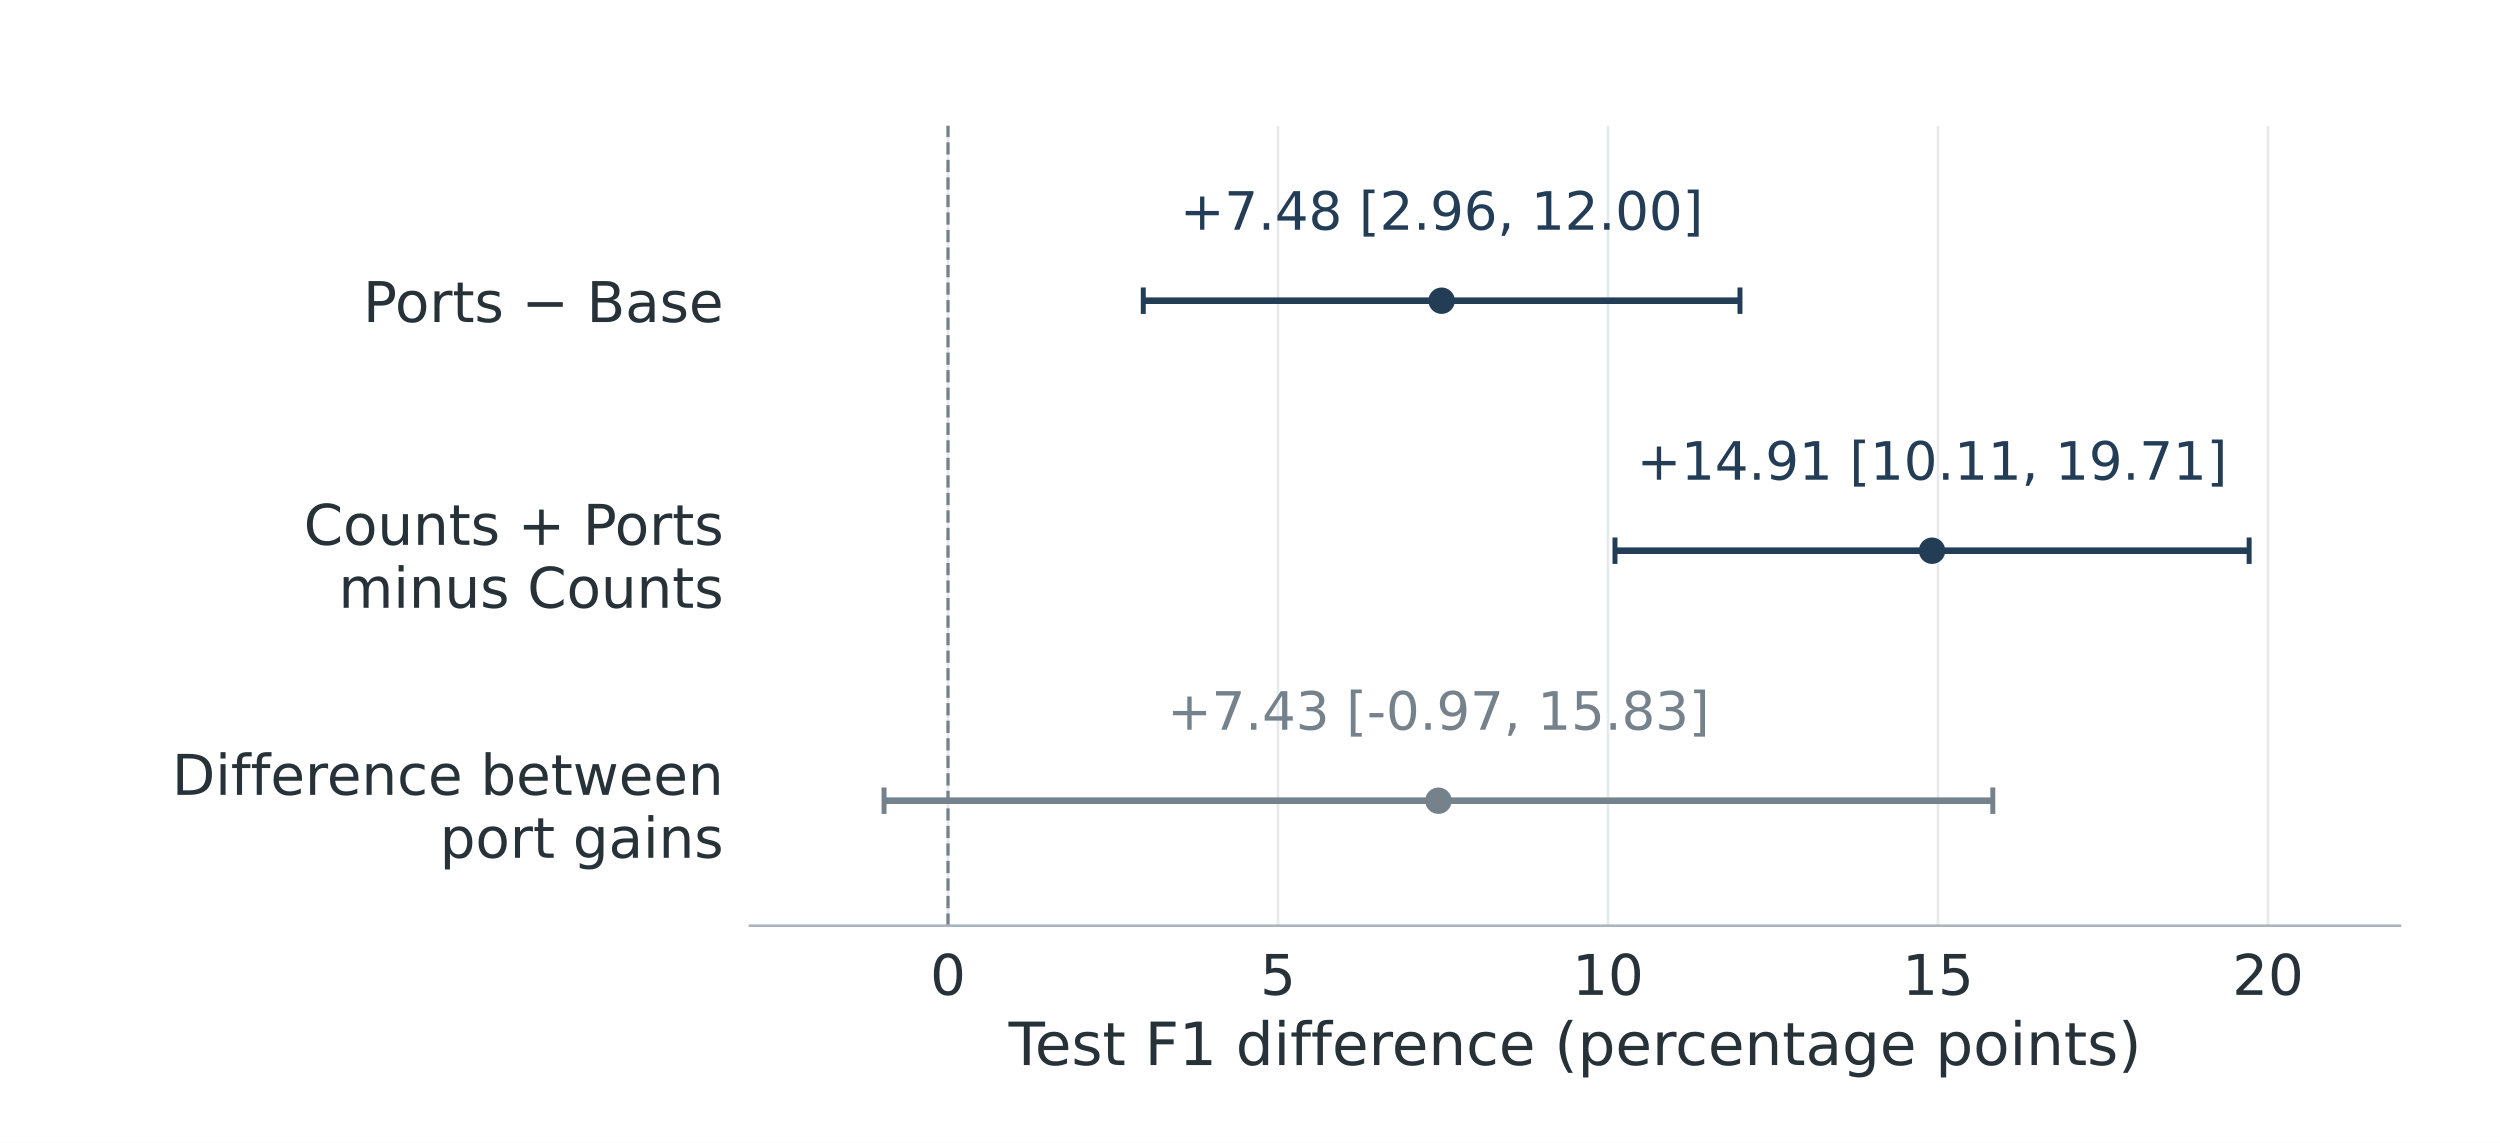
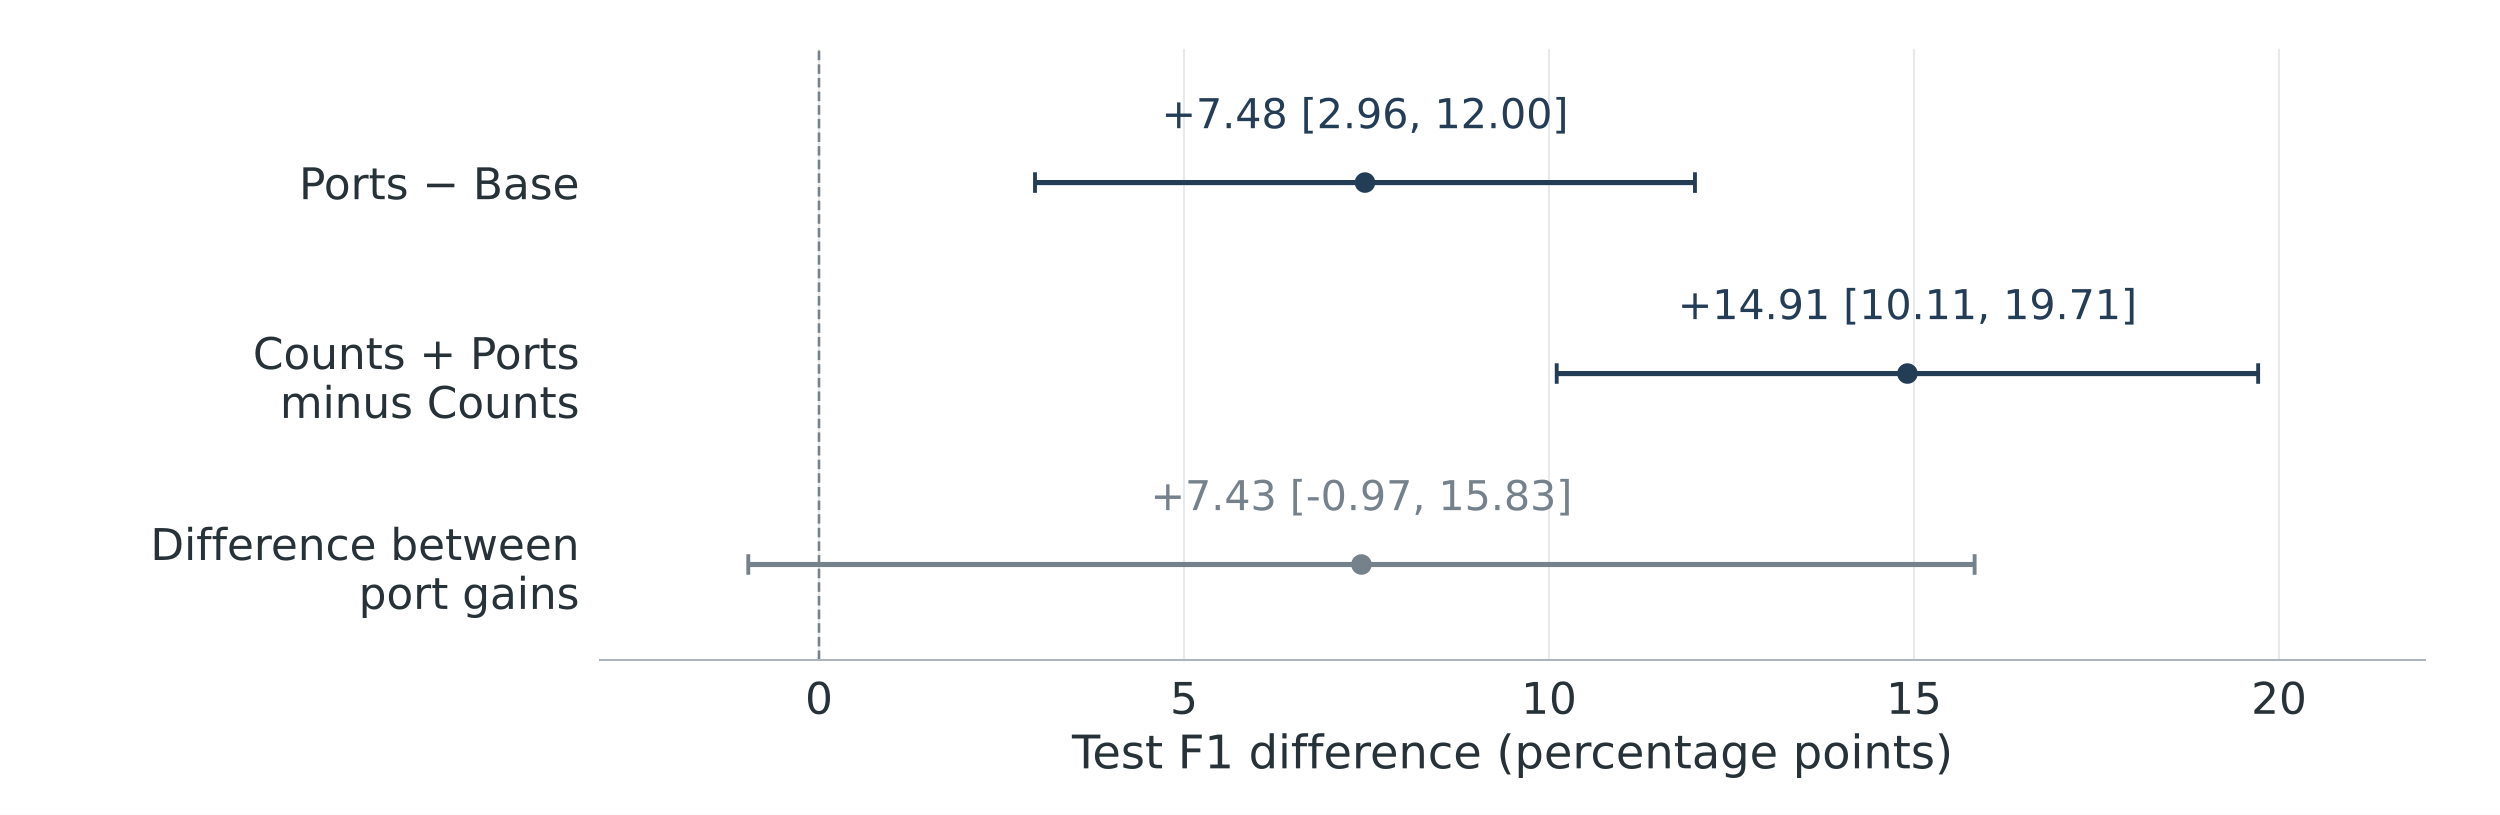
- <svg xmlns="http://www.w3.org/2000/svg" xmlns:xlink="http://www.w3.org/1999/xlink" width="756pt" height="345.6pt" viewBox="0 0 756 345.6" version="1.1">
+ <svg xmlns="http://www.w3.org/2000/svg" xmlns:xlink="http://www.w3.org/1999/xlink" width="972pt" height="316.8pt" viewBox="0 0 972 316.8" version="1.1">
  <defs>
    <style type="text/css">*{stroke-linejoin: round; stroke-linecap: butt}</style>
  </defs>
  <g id="figure_1">
    <g id="patch_1">
-       <path d="M 0 345.6  L 756 345.6  L 756 0  L 0 0  z " style="fill: #ffffff" />
+       <path d="M 0 316.8  L 972 316.8  L 972 0  L 0 0  z " style="fill: #ffffff" />
    </g>
    <g id="axes_1">
      <g id="patch_2">
-         <path d="M 226.8 279.936  L 725.76 279.936  L 725.76 38.016  L 226.8 38.016  z " style="fill: #ffffff" />
+         <path d="M 233.28 256.608  L 942.84 256.608  L 942.84 19.008  L 233.28 19.008  z " style="fill: #ffffff" />
      </g>
      <g id="matplotlib.axis_1">
        <g id="xtick_1">
          <g id="line2d_1">
-             <path d="M 286.675 279.936  L 286.675 38.016  " clip-path="url(#pfc67ba1e51)" style="fill: none; stroke: #e6eaed; stroke-width: 0.8; stroke-linecap: square" />
+             <path d="M 318.427 256.608  L 318.427 19.008  " clip-path="url(#pce8051b686)" style="fill: none; stroke: #e6eaed; stroke-width: 0.8; stroke-linecap: square" />
          </g>
          <g id="line2d_2" />
          <g id="text_1">
-             <text style="font-size: 17px; font-family: 'DejaVu Sans'; text-anchor: middle; fill: #263238" x="286.675" y="300.853" transform="rotate(-0 286.6752 300.8533)">0</text>
+             <text style="font-size: 17px; font-family: 'DejaVu Sans'; text-anchor: middle; fill: #263238" x="318.427" y="277.525" transform="rotate(-0 318.4272 277.5253)">0</text>
          </g>
        </g>
        <g id="xtick_2">
          <g id="line2d_3">
-             <path d="M 386.467 279.936  L 386.467 38.016  " clip-path="url(#pfc67ba1e51)" style="fill: none; stroke: #e6eaed; stroke-width: 0.8; stroke-linecap: square" />
+             <path d="M 460.339 256.608  L 460.339 19.008  " clip-path="url(#pce8051b686)" style="fill: none; stroke: #e6eaed; stroke-width: 0.8; stroke-linecap: square" />
          </g>
          <g id="line2d_4" />
          <g id="text_2">
-             <text style="font-size: 17px; font-family: 'DejaVu Sans'; text-anchor: middle; fill: #263238" x="386.467" y="300.853" transform="rotate(-0 386.4672 300.8533)">5</text>
+             <text style="font-size: 17px; font-family: 'DejaVu Sans'; text-anchor: middle; fill: #263238" x="460.339" y="277.525" transform="rotate(-0 460.3392 277.5253)">5</text>
          </g>
        </g>
        <g id="xtick_3">
          <g id="line2d_5">
-             <path d="M 486.259 279.936  L 486.259 38.016  " clip-path="url(#pfc67ba1e51)" style="fill: none; stroke: #e6eaed; stroke-width: 0.8; stroke-linecap: square" />
+             <path d="M 602.251 256.608  L 602.251 19.008  " clip-path="url(#pce8051b686)" style="fill: none; stroke: #e6eaed; stroke-width: 0.8; stroke-linecap: square" />
          </g>
          <g id="line2d_6" />
          <g id="text_3">
-             <text style="font-size: 17px; font-family: 'DejaVu Sans'; text-anchor: middle; fill: #263238" x="486.259" y="300.853" transform="rotate(-0 486.2592 300.8533)">10</text>
+             <text style="font-size: 17px; font-family: 'DejaVu Sans'; text-anchor: middle; fill: #263238" x="602.251" y="277.525" transform="rotate(-0 602.2512 277.5253)">10</text>
          </g>
        </g>
        <g id="xtick_4">
          <g id="line2d_7">
-             <path d="M 586.051 279.936  L 586.051 38.016  " clip-path="url(#pfc67ba1e51)" style="fill: none; stroke: #e6eaed; stroke-width: 0.8; stroke-linecap: square" />
+             <path d="M 744.163 256.608  L 744.163 19.008  " clip-path="url(#pce8051b686)" style="fill: none; stroke: #e6eaed; stroke-width: 0.8; stroke-linecap: square" />
          </g>
          <g id="line2d_8" />
          <g id="text_4">
-             <text style="font-size: 17px; font-family: 'DejaVu Sans'; text-anchor: middle; fill: #263238" x="586.051" y="300.853" transform="rotate(-0 586.0512 300.8533)">15</text>
+             <text style="font-size: 17px; font-family: 'DejaVu Sans'; text-anchor: middle; fill: #263238" x="744.163" y="277.525" transform="rotate(-0 744.1632 277.5253)">15</text>
          </g>
        </g>
        <g id="xtick_5">
          <g id="line2d_9">
-             <path d="M 685.843 279.936  L 685.843 38.016  " clip-path="url(#pfc67ba1e51)" style="fill: none; stroke: #e6eaed; stroke-width: 0.8; stroke-linecap: square" />
+             <path d="M 886.075 256.608  L 886.075 19.008  " clip-path="url(#pce8051b686)" style="fill: none; stroke: #e6eaed; stroke-width: 0.8; stroke-linecap: square" />
          </g>
          <g id="line2d_10" />
          <g id="text_5">
-             <text style="font-size: 17px; font-family: 'DejaVu Sans'; text-anchor: middle; fill: #263238" x="685.843" y="300.853" transform="rotate(-0 685.8432 300.8533)">20</text>
+             <text style="font-size: 17px; font-family: 'DejaVu Sans'; text-anchor: middle; fill: #263238" x="886.075" y="277.525" transform="rotate(-0 886.0752 277.5253)">20</text>
          </g>
        </g>
        <g id="text_6">
-           <text style="font-size: 18px; font-family: 'DejaVu Sans'; text-anchor: middle; fill: #263238" x="476.28" y="322.066" transform="rotate(-0 476.28 322.066)">Test F1 difference (percentage points)</text>
+           <text style="font-size: 18px; font-family: 'DejaVu Sans'; text-anchor: middle; fill: #263238" x="588.06" y="298.738" transform="rotate(-0 588.06 298.738)">Test F1 difference (percentage points)</text>
        </g>
      </g>
      <g id="matplotlib.axis_2">
        <g id="ytick_1">
          <g id="line2d_11" />
          <g id="text_7">
-             <text style="font-size: 17px; font-family: 'DejaVu Sans'; text-anchor: end; fill: #263238" x="218.8" y="97.395" transform="rotate(-0 218.8 97.39467)">Ports − Base</text>
+             <text style="font-size: 17px; font-family: 'DejaVu Sans'; text-anchor: end; fill: #263238" x="225.28" y="77.442" transform="rotate(-0 225.28 77.44167)">Ports − Base</text>
          </g>
        </g>
        <g id="ytick_2">
          <g id="line2d_12" />
          <g id="text_8">
-             <text style="font-size: 17px; font-family: 'DejaVu Sans'; fill: #263238" transform="translate(91.86312 164.7683)">Counts + Ports</text>
-             <text style="font-size: 17px; font-family: 'DejaVu Sans'; fill: #263238" transform="translate(102.3713 183.8045)">minus Counts</text>
+             <text style="font-size: 17px; font-family: 'DejaVu Sans'; fill: #263238" transform="translate(98.34313 143.4653)">Counts + Ports</text>
+             <text style="font-size: 17px; font-family: 'DejaVu Sans'; fill: #263238" transform="translate(108.8512 162.5015)">minus Counts</text>
          </g>
        </g>
        <g id="ytick_3">
          <g id="line2d_13" />
          <g id="text_9">
-             <text style="font-size: 17px; font-family: 'DejaVu Sans'; fill: #263238" transform="translate(51.99281 240.3683)">Difference between</text>
-             <text style="font-size: 17px; font-family: 'DejaVu Sans'; fill: #263238" transform="translate(132.9872 259.4045)">port gains</text>
+             <text style="font-size: 17px; font-family: 'DejaVu Sans'; fill: #263238" transform="translate(58.47281 217.7153)">Difference between</text>
+             <text style="font-size: 17px; font-family: 'DejaVu Sans'; fill: #263238" transform="translate(139.4672 236.7515)">port gains</text>
          </g>
        </g>
      </g>
      <g id="line2d_14">
-         <path d="M 286.675 279.936  L 286.675 38.016  " clip-path="url(#pfc67ba1e51)" style="fill: none; stroke-dasharray: 3.7,1.6; stroke-dashoffset: 0; stroke: #75818b" />
+         <path d="M 318.427 256.608  L 318.427 19.008  " clip-path="url(#pce8051b686)" style="fill: none; stroke-dasharray: 3.7,1.6; stroke-dashoffset: 0; stroke: #75818b" />
      </g>
      <g id="patch_3">
-         <path d="M 226.8 279.936  L 725.76 279.936  " style="fill: none; stroke: #adb5bc; stroke-width: 0.8; stroke-linejoin: miter; stroke-linecap: square" />
+         <path d="M 233.28 256.608  L 942.84 256.608  " style="fill: none; stroke: #adb5bc; stroke-width: 0.8; stroke-linejoin: miter; stroke-linecap: square" />
      </g>
      <g id="LineCollection_1">
-         <path d="M 345.729 90.936  L 526.167 90.936  " clip-path="url(#pfc67ba1e51)" style="fill: none; stroke: #243d57; stroke-width: 2" />
+         <path d="M 402.407 70.983  L 659.003 70.983  " clip-path="url(#pce8051b686)" style="fill: none; stroke: #243d57; stroke-width: 2" />
      </g>
      <g id="line2d_15">
        <defs>
-           <path id="madf3f38b72" d="M 0 4  L 0 -4  " style="stroke: #243d57; stroke-width: 1.5" />
+           <path id="meb2f378003" d="M 0 4  L 0 -4  " style="stroke: #243d57; stroke-width: 1.5" />
        </defs>
-         <g clip-path="url(#pfc67ba1e51)">
-           <use xlink:href="#madf3f38b72" x="345.729" y="90.936" style="fill: #243d57; stroke: #243d57; stroke-width: 1.5" />
+         <g clip-path="url(#pce8051b686)">
+           <use xlink:href="#meb2f378003" x="402.407" y="70.983" style="fill: #243d57; stroke: #243d57; stroke-width: 1.5" />
        </g>
      </g>
      <g id="line2d_16">
-         <g clip-path="url(#pfc67ba1e51)">
-           <use xlink:href="#madf3f38b72" x="526.167" y="90.936" style="fill: #243d57; stroke: #243d57; stroke-width: 1.5" />
+         <g clip-path="url(#pce8051b686)">
+           <use xlink:href="#meb2f378003" x="659.003" y="70.983" style="fill: #243d57; stroke: #243d57; stroke-width: 1.5" />
        </g>
      </g>
      <g id="text_10">
-         <text style="font-size: 16px; font-family: 'DejaVu Sans'; text-anchor: middle; fill: #243d57" x="435.948" y="69.465" transform="rotate(-0 435.948 69.4645)">+7.48 [2.96, 12.00]</text>
+         <text style="font-size: 16px; font-family: 'DejaVu Sans'; text-anchor: middle; fill: #243d57" x="530.705" y="49.836" transform="rotate(-0 530.7047 49.8355)">+7.48 [2.96, 12.00]</text>
      </g>
      <g id="LineCollection_2">
-         <path d="M 488.369 166.536  L 680.141 166.536  " clip-path="url(#pfc67ba1e51)" style="fill: none; stroke: #243d57; stroke-width: 2" />
+         <path d="M 605.251 145.233  L 877.967 145.233  " clip-path="url(#pce8051b686)" style="fill: none; stroke: #243d57; stroke-width: 2" />
      </g>
      <g id="line2d_17">
-         <g clip-path="url(#pfc67ba1e51)">
-           <use xlink:href="#madf3f38b72" x="488.369" y="166.536" style="fill: #243d57; stroke: #243d57; stroke-width: 1.5" />
+         <g clip-path="url(#pce8051b686)">
+           <use xlink:href="#meb2f378003" x="605.251" y="145.233" style="fill: #243d57; stroke: #243d57; stroke-width: 1.5" />
        </g>
      </g>
      <g id="line2d_18">
-         <g clip-path="url(#pfc67ba1e51)">
-           <use xlink:href="#madf3f38b72" x="680.141" y="166.536" style="fill: #243d57; stroke: #243d57; stroke-width: 1.5" />
+         <g clip-path="url(#pce8051b686)">
+           <use xlink:href="#meb2f378003" x="877.967" y="145.233" style="fill: #243d57; stroke: #243d57; stroke-width: 1.5" />
        </g>
      </g>
      <g id="text_11">
-         <text style="font-size: 16px; font-family: 'DejaVu Sans'; text-anchor: middle; fill: #243d57" x="584.255" y="145.065" transform="rotate(-0 584.255 145.0645)">+14.91 [10.11, 19.71]</text>
+         <text style="font-size: 16px; font-family: 'DejaVu Sans'; text-anchor: middle; fill: #243d57" x="741.609" y="124.085" transform="rotate(-0 741.6088 124.0855)">+14.91 [10.11, 19.71]</text>
      </g>
      <g id="LineCollection_3">
-         <path d="M 267.338 242.136  L 602.626 242.136  " clip-path="url(#pfc67ba1e51)" style="fill: none; stroke: #75818b; stroke-width: 2" />
+         <path d="M 290.929 219.483  L 767.734 219.483  " clip-path="url(#pce8051b686)" style="fill: none; stroke: #75818b; stroke-width: 2" />
      </g>
      <g id="line2d_19">
        <defs>
-           <path id="m85f94690c3" d="M 0 4  L 0 -4  " style="stroke: #75818b; stroke-width: 1.5" />
+           <path id="m9c12e7629e" d="M 0 4  L 0 -4  " style="stroke: #75818b; stroke-width: 1.5" />
        </defs>
-         <g clip-path="url(#pfc67ba1e51)">
-           <use xlink:href="#m85f94690c3" x="267.338" y="242.136" style="fill: #75818b; stroke: #75818b; stroke-width: 1.5" />
+         <g clip-path="url(#pce8051b686)">
+           <use xlink:href="#m9c12e7629e" x="290.929" y="219.483" style="fill: #75818b; stroke: #75818b; stroke-width: 1.5" />
        </g>
      </g>
      <g id="line2d_20">
-         <g clip-path="url(#pfc67ba1e51)">
-           <use xlink:href="#m85f94690c3" x="602.626" y="242.136" style="fill: #75818b; stroke: #75818b; stroke-width: 1.5" />
+         <g clip-path="url(#pce8051b686)">
+           <use xlink:href="#m9c12e7629e" x="767.734" y="219.483" style="fill: #75818b; stroke: #75818b; stroke-width: 1.5" />
        </g>
      </g>
      <g id="text_12">
-         <text style="font-size: 16px; font-family: 'DejaVu Sans'; text-anchor: middle; fill: #75818b" x="434.982" y="220.665" transform="rotate(-0 434.9822 220.6645)">+7.43 [-0.97, 15.83]</text>
+         <text style="font-size: 16px; font-family: 'DejaVu Sans'; text-anchor: middle; fill: #75818b" x="529.331" y="198.335" transform="rotate(-0 529.3313 198.3355)">+7.43 [-0.97, 15.83]</text>
      </g>
      <g id="line2d_21">
        <defs>
-           <path id="mc1aad87903" d="M 0 3.5  C 0.928 3.5 1.819 3.131 2.475 2.475  C 3.131 1.819 3.5 0.928 3.5 0  C 3.5 -0.928 3.131 -1.819 2.475 -2.475  C 1.819 -3.131 0.928 -3.5 0 -3.5  C -0.928 -3.5 -1.819 -3.131 -2.475 -2.475  C -3.131 -1.819 -3.5 -0.928 -3.5 0  C -3.5 0.928 -3.131 1.819 -2.475 2.475  C -1.819 3.131 -0.928 3.5 0 3.5  z " style="stroke: #243d57" />
+           <path id="me27a4aa402" d="M 0 3.5  C 0.928 3.5 1.819 3.131 2.475 2.475  C 3.131 1.819 3.5 0.928 3.5 0  C 3.5 -0.928 3.131 -1.819 2.475 -2.475  C 1.819 -3.131 0.928 -3.5 0 -3.5  C -0.928 -3.5 -1.819 -3.131 -2.475 -2.475  C -3.131 -1.819 -3.5 -0.928 -3.5 0  C -3.5 0.928 -3.131 1.819 -2.475 2.475  C -1.819 3.131 -0.928 3.5 0 3.5  z " style="stroke: #243d57" />
        </defs>
-         <g clip-path="url(#pfc67ba1e51)">
-           <use xlink:href="#mc1aad87903" x="435.948" y="90.936" style="fill: #243d57; stroke: #243d57" />
+         <g clip-path="url(#pce8051b686)">
+           <use xlink:href="#me27a4aa402" x="530.705" y="70.983" style="fill: #243d57; stroke: #243d57" />
        </g>
      </g>
      <g id="line2d_22">
-         <g clip-path="url(#pfc67ba1e51)">
-           <use xlink:href="#mc1aad87903" x="584.255" y="166.536" style="fill: #243d57; stroke: #243d57" />
+         <g clip-path="url(#pce8051b686)">
+           <use xlink:href="#me27a4aa402" x="741.609" y="145.233" style="fill: #243d57; stroke: #243d57" />
        </g>
      </g>
      <g id="line2d_23">
        <defs>
-           <path id="m53d01b6901" d="M 0 3.5  C 0.928 3.5 1.819 3.131 2.475 2.475  C 3.131 1.819 3.5 0.928 3.5 0  C 3.5 -0.928 3.131 -1.819 2.475 -2.475  C 1.819 -3.131 0.928 -3.5 0 -3.5  C -0.928 -3.5 -1.819 -3.131 -2.475 -2.475  C -3.131 -1.819 -3.5 -0.928 -3.5 0  C -3.5 0.928 -3.131 1.819 -2.475 2.475  C -1.819 3.131 -0.928 3.5 0 3.5  z " style="stroke: #75818b" />
+           <path id="mb6aba1e370" d="M 0 3.5  C 0.928 3.5 1.819 3.131 2.475 2.475  C 3.131 1.819 3.5 0.928 3.5 0  C 3.5 -0.928 3.131 -1.819 2.475 -2.475  C 1.819 -3.131 0.928 -3.5 0 -3.5  C -0.928 -3.5 -1.819 -3.131 -2.475 -2.475  C -3.131 -1.819 -3.5 -0.928 -3.5 0  C -3.5 0.928 -3.131 1.819 -2.475 2.475  C -1.819 3.131 -0.928 3.5 0 3.5  z " style="stroke: #75818b" />
        </defs>
-         <g clip-path="url(#pfc67ba1e51)">
-           <use xlink:href="#m53d01b6901" x="434.982" y="242.136" style="fill: #75818b; stroke: #75818b" />
+         <g clip-path="url(#pce8051b686)">
+           <use xlink:href="#mb6aba1e370" x="529.331" y="219.483" style="fill: #75818b; stroke: #75818b" />
        </g>
      </g>
    </g>
  </g>
  <defs>
-     <clipPath id="pfc67ba1e51">
-       <rect x="226.8" y="38.016" width="498.96" height="241.92" />
+     <clipPath id="pce8051b686">
+       <rect x="233.28" y="19.008" width="709.56" height="237.6" />
    </clipPath>
  </defs>
</svg>
